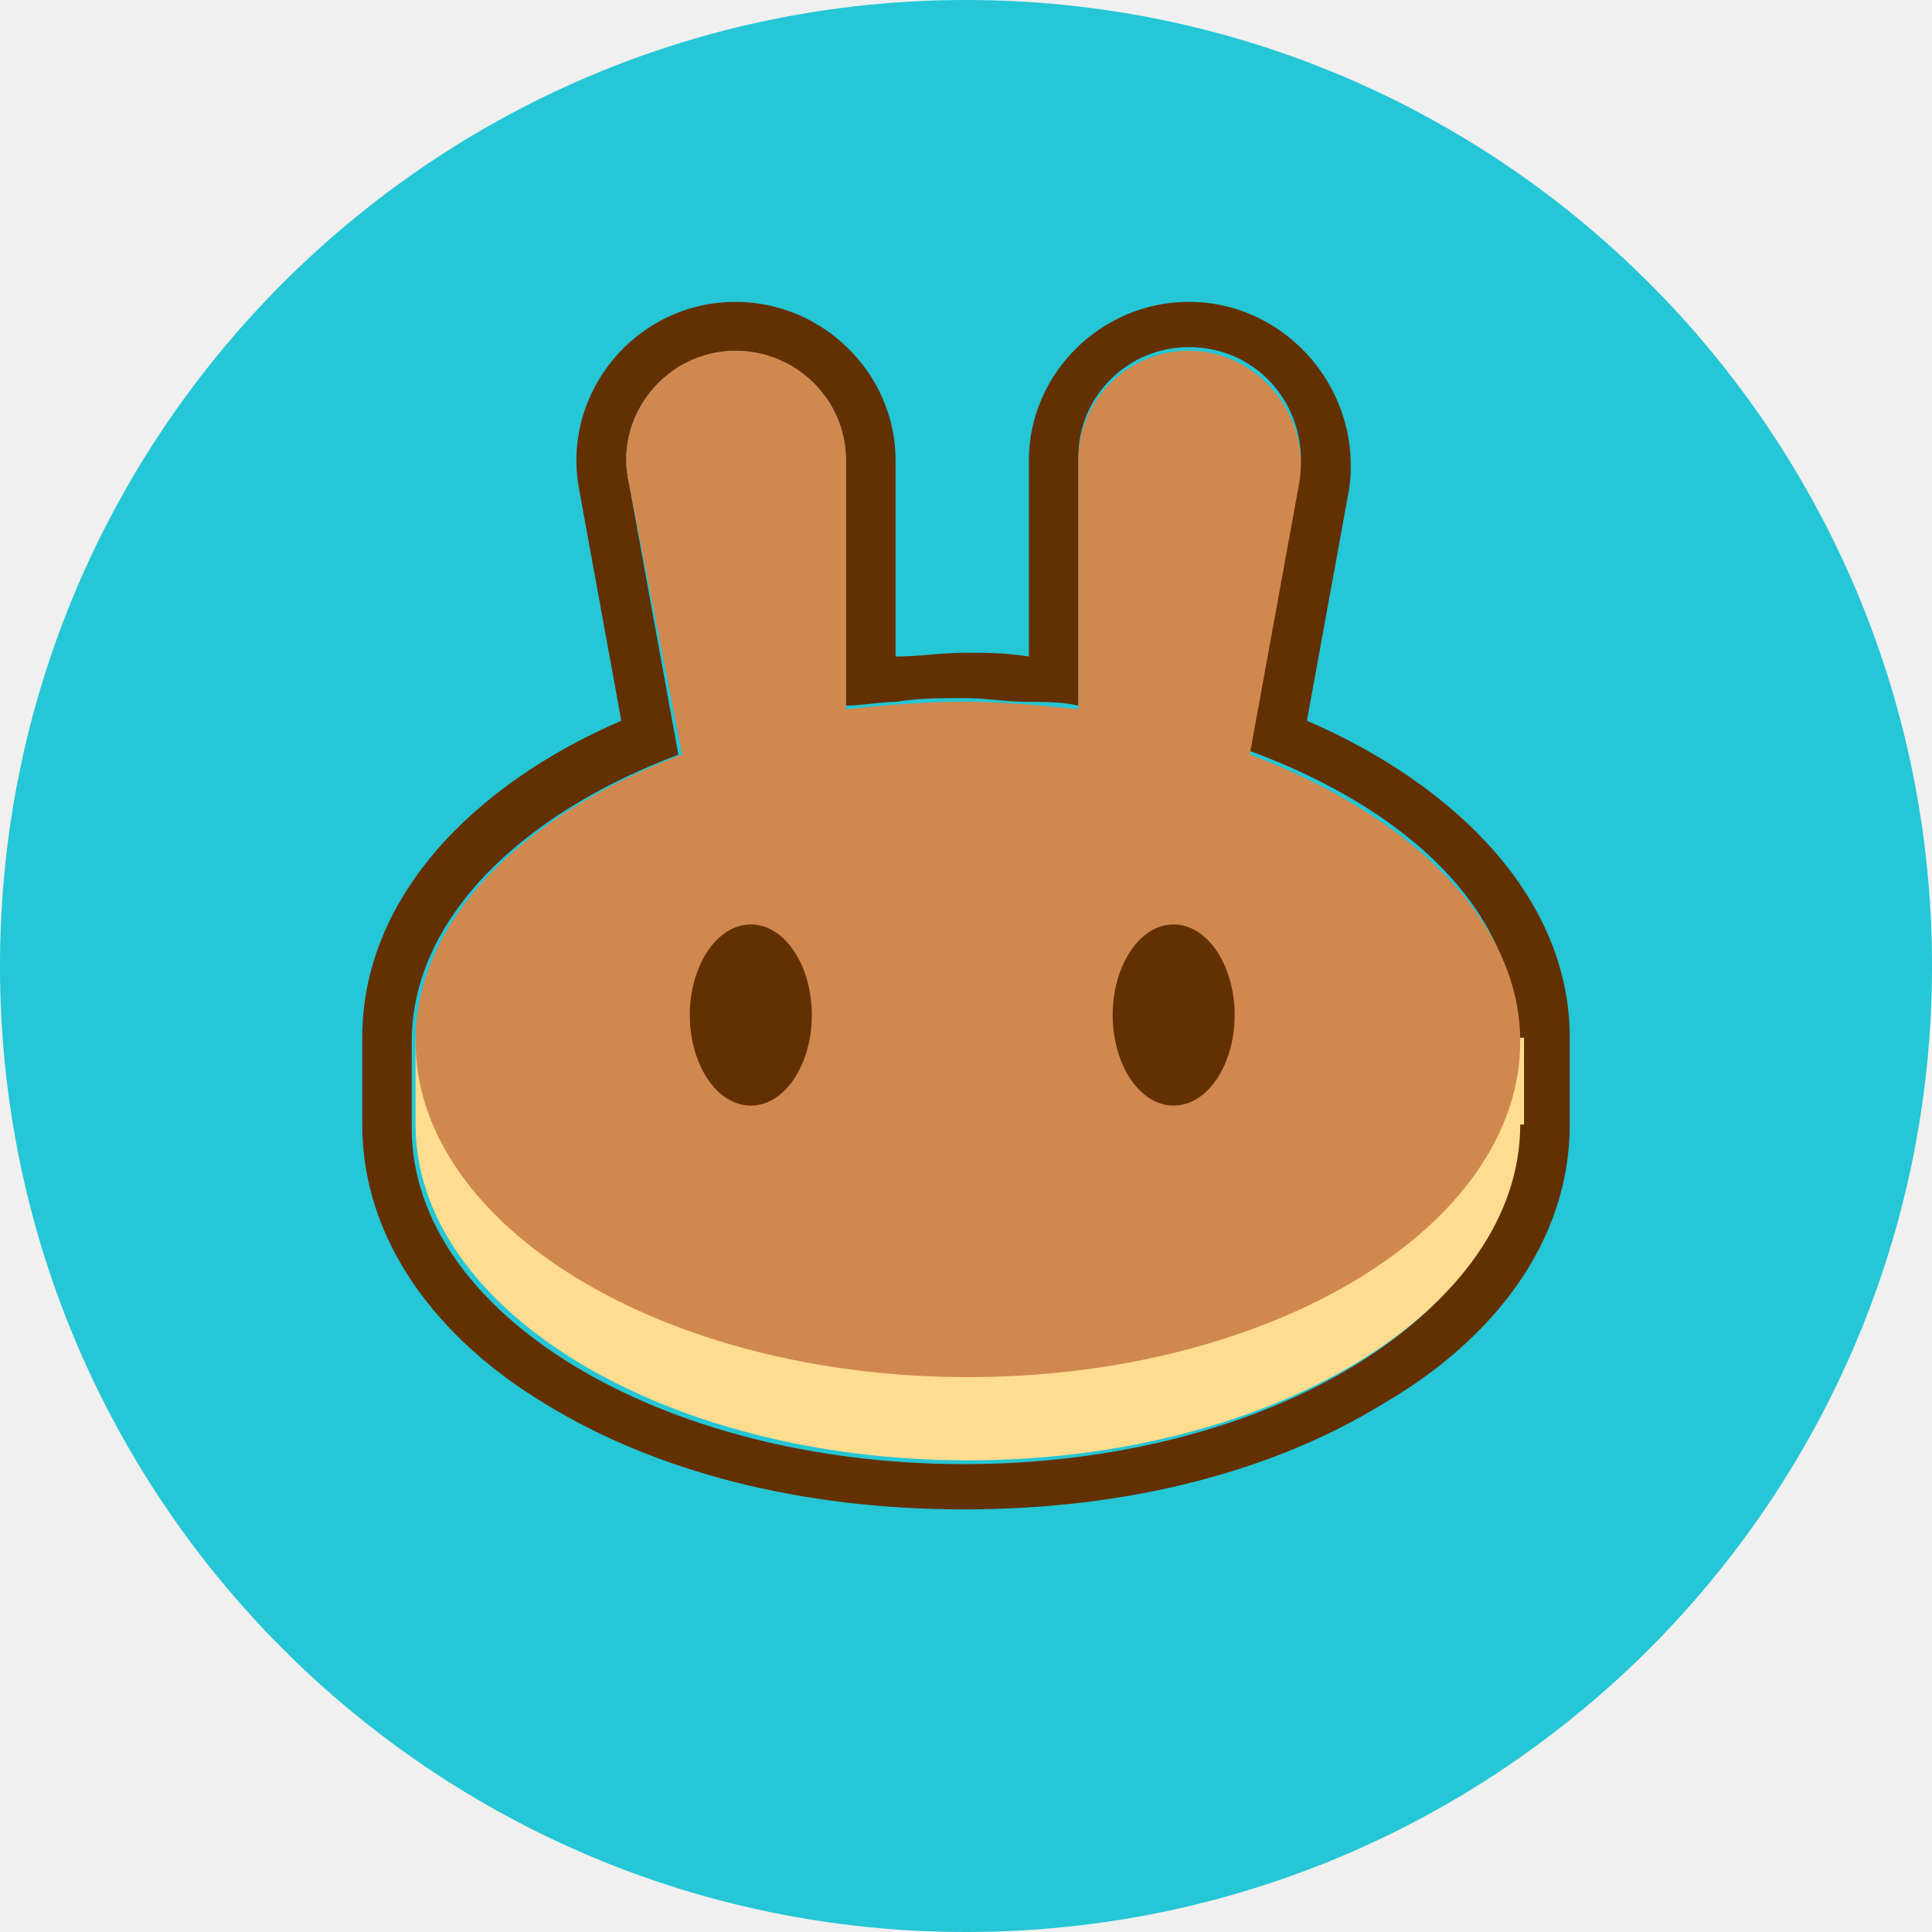
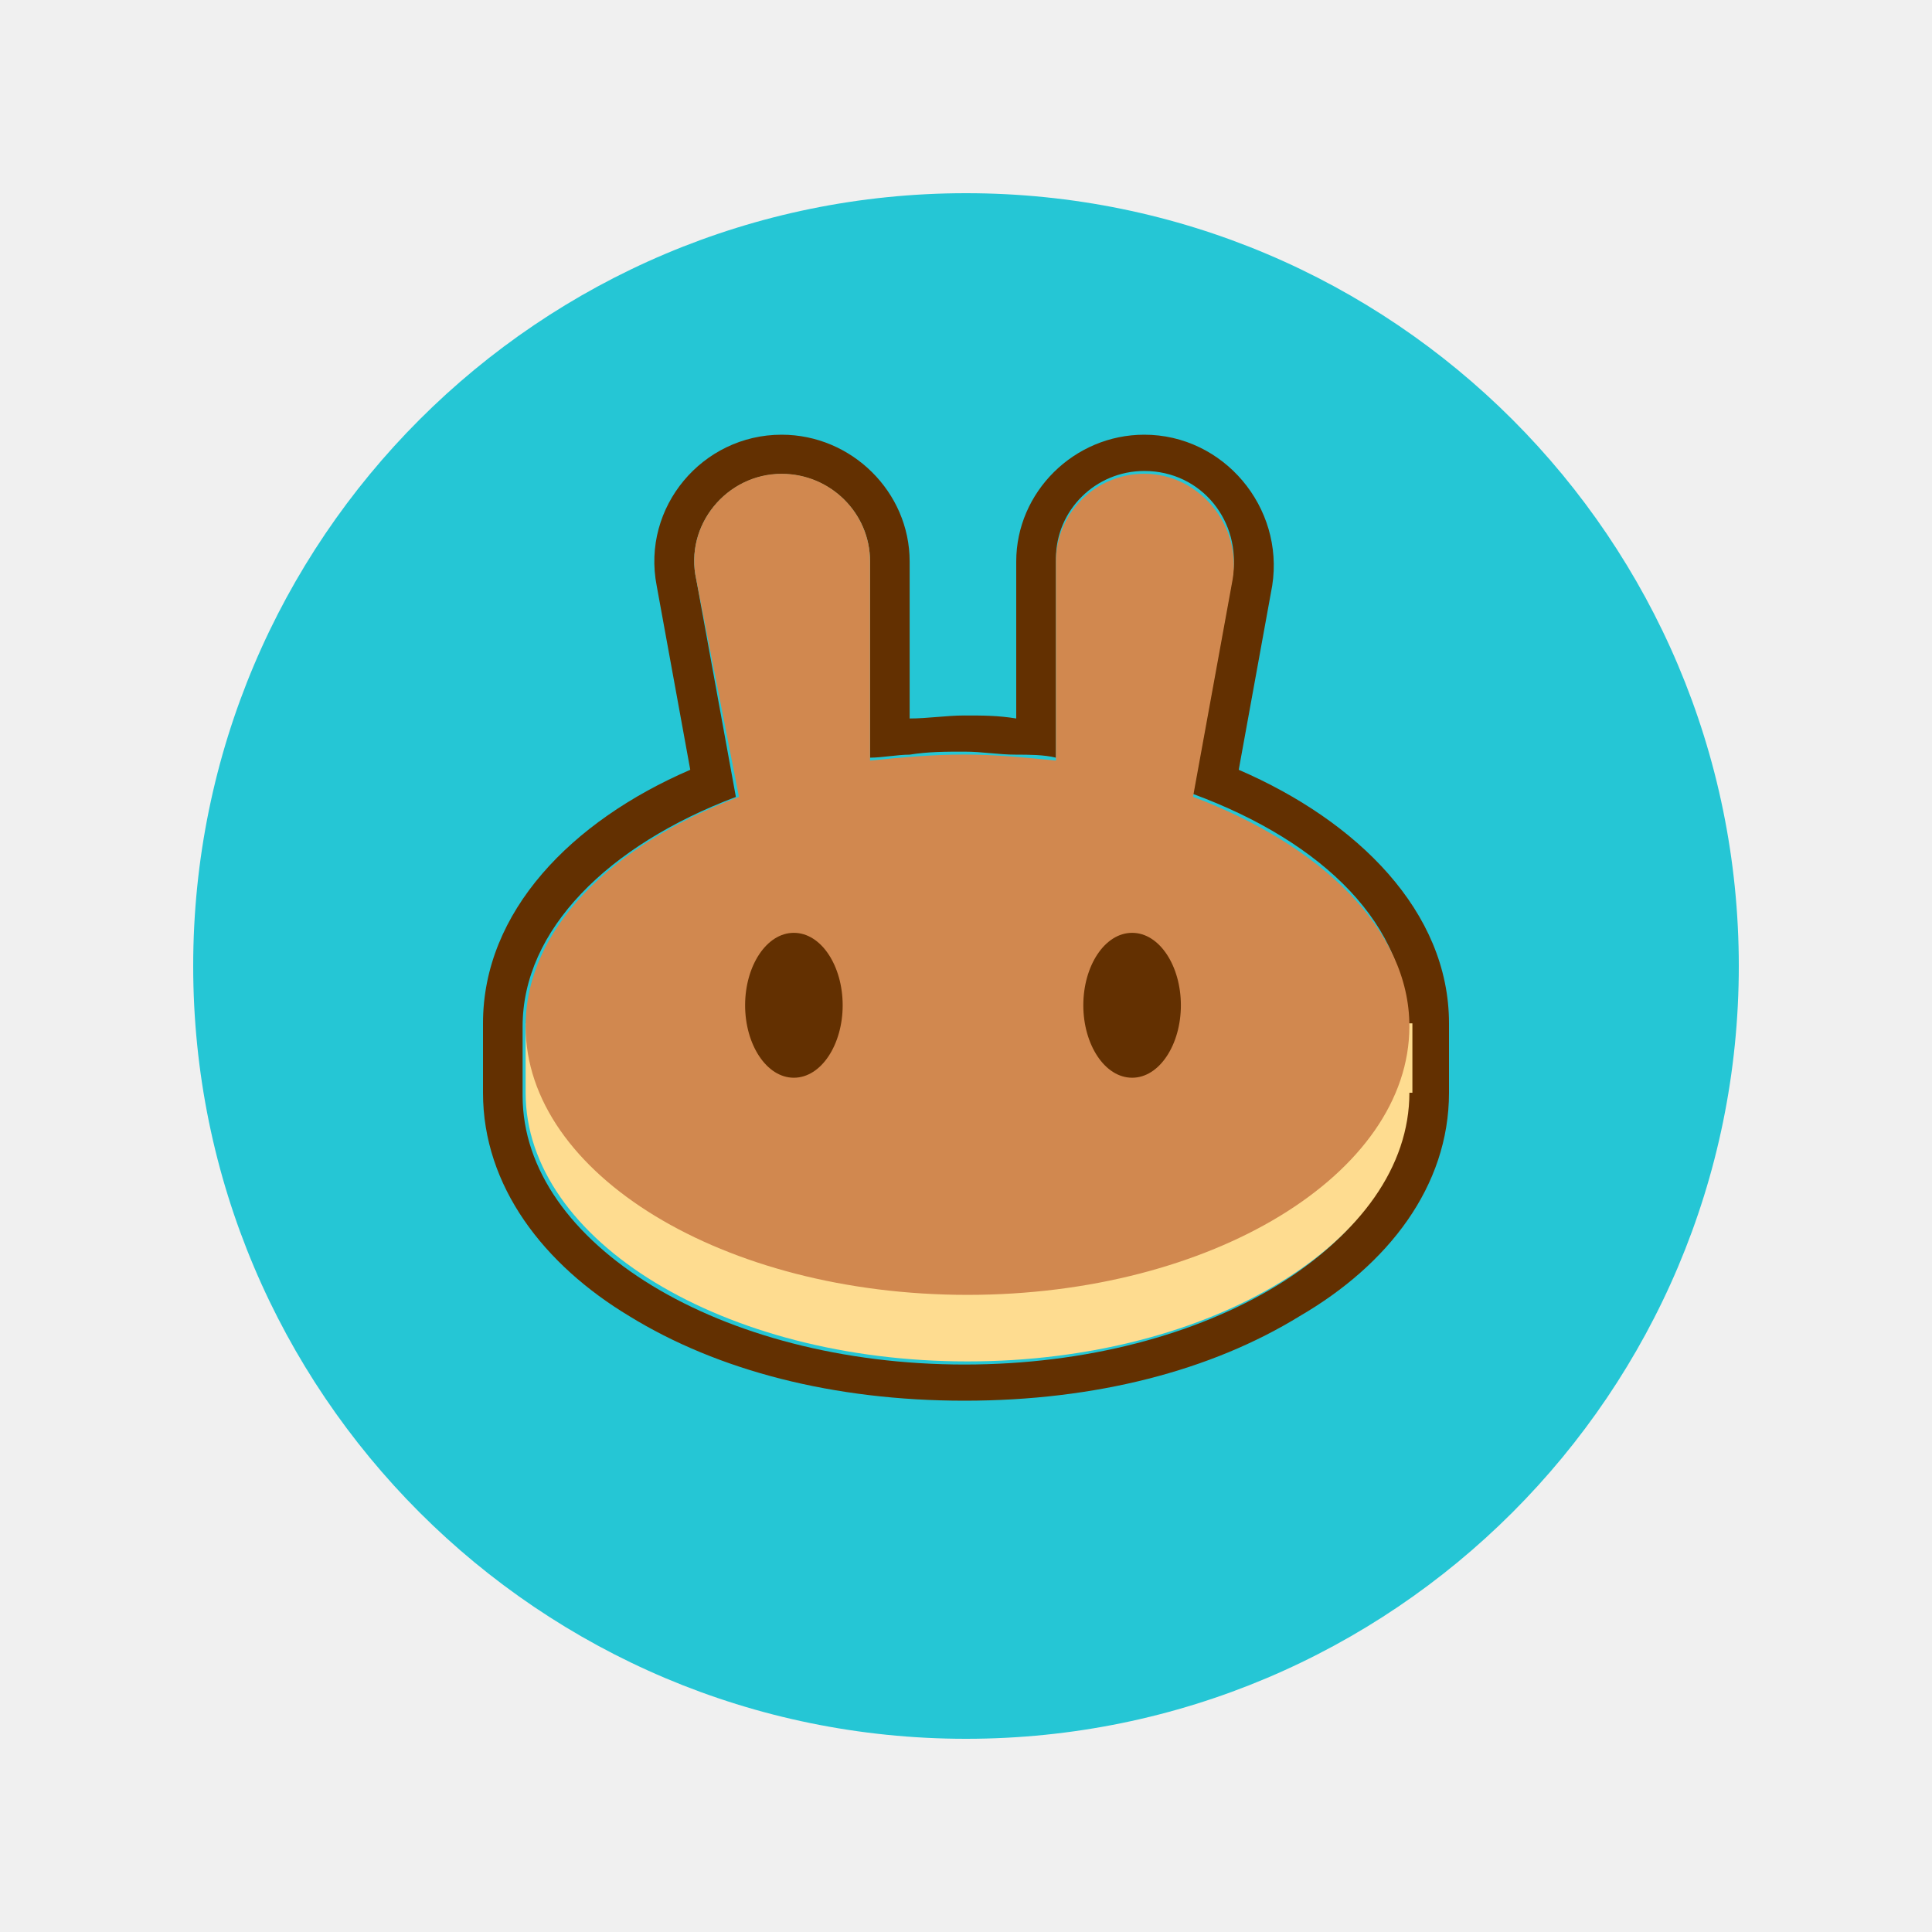
- <svg xmlns="http://www.w3.org/2000/svg" width="24" height="24" viewBox="0 0 24 24" fill="none">
-   <path d="M12 24C18.628 24 24 18.627 24 12C24 5.373 18.628 0 12 0C5.373 0 0 5.373 0 12C0 18.627 5.373 24 12 24Z" fill="#25C6D5" />
-   <g clip-path="url(#clip0_5_1802)">
-     <path fill-rule="evenodd" clip-rule="evenodd" d="M7.197 6.094C6.961 4.875 7.907 3.75 9.137 3.75C10.226 3.75 11.125 4.641 11.125 5.719V8.156C11.409 8.156 11.692 8.109 11.976 8.109C12.26 8.109 12.497 8.109 12.781 8.156V5.719C12.781 4.641 13.68 3.75 14.768 3.75C15.998 3.75 16.945 4.875 16.756 6.094L16.235 8.953C18.08 9.75 19.5 11.156 19.5 12.891V13.969C19.5 15.422 18.554 16.641 17.181 17.438C15.809 18.281 14.011 18.75 11.976 18.75C9.942 18.75 8.144 18.281 6.771 17.438C5.446 16.641 4.5 15.422 4.5 13.969V12.891C4.5 11.156 5.872 9.75 7.718 8.953L7.197 6.094ZM15.525 9.328L16.14 5.953C16.282 5.109 15.667 4.312 14.768 4.312C14.011 4.312 13.396 4.922 13.396 5.672V8.766C13.207 8.719 12.97 8.719 12.781 8.719C12.497 8.719 12.26 8.672 11.976 8.672C11.692 8.672 11.409 8.672 11.125 8.719C10.935 8.719 10.699 8.766 10.509 8.766V5.719C10.509 4.969 9.894 4.359 9.137 4.359C8.285 4.359 7.623 5.156 7.812 6L8.427 9.375C6.44 10.125 5.115 11.438 5.115 12.938V14.016C5.115 16.312 8.191 18.188 11.976 18.188C15.762 18.188 18.837 16.312 18.837 14.016V12.938C18.885 11.391 17.56 10.078 15.525 9.328Z" fill="#633001" />
-     <path d="M18.885 13.969C18.885 16.266 15.809 18.141 12.024 18.141C8.238 18.141 5.162 16.266 5.162 13.969V12.891H18.932V13.969H18.885Z" fill="#FEDC90" />
-     <path fill-rule="evenodd" clip-rule="evenodd" d="M7.812 5.998C7.623 5.154 8.286 4.357 9.137 4.357C9.894 4.357 10.509 4.967 10.509 5.717V8.81C10.983 8.764 11.456 8.717 11.976 8.717C12.45 8.717 12.923 8.764 13.396 8.81V5.717C13.396 4.967 14.011 4.357 14.768 4.357C15.62 4.357 16.282 5.154 16.14 5.998L15.525 9.373C17.513 10.123 18.885 11.435 18.885 12.935C18.885 15.232 15.809 17.107 12.024 17.107C8.238 17.107 5.162 15.232 5.162 12.935C5.162 11.435 6.487 10.123 8.475 9.373L7.812 5.998Z" fill="#D1884F" />
-     <path d="M10.085 12.609C10.085 13.219 9.753 13.734 9.327 13.734C8.901 13.734 8.569 13.219 8.569 12.609C8.569 12 8.901 11.484 9.327 11.484C9.753 11.484 10.085 12 10.085 12.609Z" fill="#633001" />
-     <path d="M15.337 12.609C15.337 13.219 15.006 13.734 14.579 13.734C14.153 13.734 13.822 13.219 13.822 12.609C13.822 12 14.153 11.484 14.579 11.484C15.006 11.484 15.337 12 15.337 12.609Z" fill="#633001" />
+ <svg xmlns="http://www.w3.org/2000/svg" width="18" height="18" viewBox="0 0 18 18" fill="none">
+   <path d="M9 16.2C12.976 16.2 16.2 12.976 16.2 9C16.2 5.024 12.976 1.8 9 1.8C5.024 1.8 1.8 5.024 1.8 9C1.8 12.976 5.024 16.2 9 16.2Z" fill="#25C6D5" />
+   <g clip-path="url(#clip0_412_3112)">
+     <path fill-rule="evenodd" clip-rule="evenodd" d="M6.118 5.456C5.976 4.725 6.544 4.05 7.282 4.05C7.935 4.05 8.475 4.584 8.475 5.231V6.694C8.645 6.694 8.815 6.666 8.986 6.666C9.156 6.666 9.298 6.666 9.468 6.694V5.231C9.468 4.584 10.008 4.05 10.661 4.05C11.399 4.05 11.967 4.725 11.853 5.456L11.541 7.172C12.648 7.65 13.5 8.494 13.5 9.534V10.181C13.5 11.053 12.932 11.784 12.109 12.262C11.286 12.769 10.207 13.05 8.986 13.05C7.765 13.05 6.686 12.769 5.863 12.262C5.068 11.784 4.5 11.053 4.5 10.181V9.534C4.5 8.494 5.323 7.65 6.431 7.172L6.118 5.456ZM11.115 7.397L11.484 5.372C11.569 4.866 11.2 4.388 10.661 4.388C10.207 4.388 9.838 4.753 9.838 5.203V7.059C9.724 7.031 9.582 7.031 9.468 7.031C9.298 7.031 9.156 7.003 8.986 7.003C8.815 7.003 8.645 7.003 8.475 7.031C8.361 7.031 8.219 7.059 8.106 7.059V5.231C8.106 4.781 7.737 4.416 7.282 4.416C6.771 4.416 6.374 4.894 6.487 5.4L6.856 7.425C5.664 7.875 4.869 8.663 4.869 9.563V10.209C4.869 11.588 6.715 12.713 8.986 12.713C11.257 12.713 13.102 11.588 13.102 10.209V9.563C13.131 8.634 12.336 7.847 11.115 7.397Z" fill="#633001" />
+     <path d="M13.131 10.181C13.131 11.559 11.286 12.684 9.014 12.684C6.743 12.684 4.897 11.559 4.897 10.181V9.534H13.159V10.181H13.131Z" fill="#FEDC90" />
+     <path fill-rule="evenodd" clip-rule="evenodd" d="M6.487 5.399C6.374 4.893 6.771 4.414 7.282 4.414C7.737 4.414 8.106 4.78 8.106 5.23V7.086C8.39 7.058 8.673 7.03 8.986 7.03C9.27 7.03 9.554 7.058 9.838 7.086V5.23C9.838 4.78 10.207 4.414 10.661 4.414C11.172 4.414 11.569 4.893 11.484 5.399L11.115 7.424C12.308 7.874 13.131 8.661 13.131 9.561C13.131 10.939 11.286 12.064 9.014 12.064C6.743 12.064 4.897 10.939 4.897 9.561C4.897 8.661 5.692 7.874 6.885 7.424L6.487 5.399Z" fill="#D1884F" />
+     <path d="M7.851 9.366C7.851 9.731 7.652 10.041 7.396 10.041C7.141 10.041 6.942 9.731 6.942 9.366C6.942 9 7.141 8.691 7.396 8.691C7.652 8.691 7.851 9 7.851 9.366Z" fill="#633001" />
+     <path d="M11.002 9.366C11.002 9.731 10.803 10.041 10.548 10.041C10.292 10.041 10.093 9.731 10.093 9.366C10.093 9 10.292 8.691 10.548 8.691C10.803 8.691 11.002 9 11.002 9.366Z" fill="#633001" />
  </g>
  <defs>
-     <clipPath id="clip0_5_1802">
-       <rect width="15" height="15" fill="white" transform="translate(4.5 3.74997)" />
+     <clipPath id="clip0_412_3112">
+       <rect width="9" height="9" fill="white" transform="translate(4.5 4.05002)" />
    </clipPath>
  </defs>
</svg>
